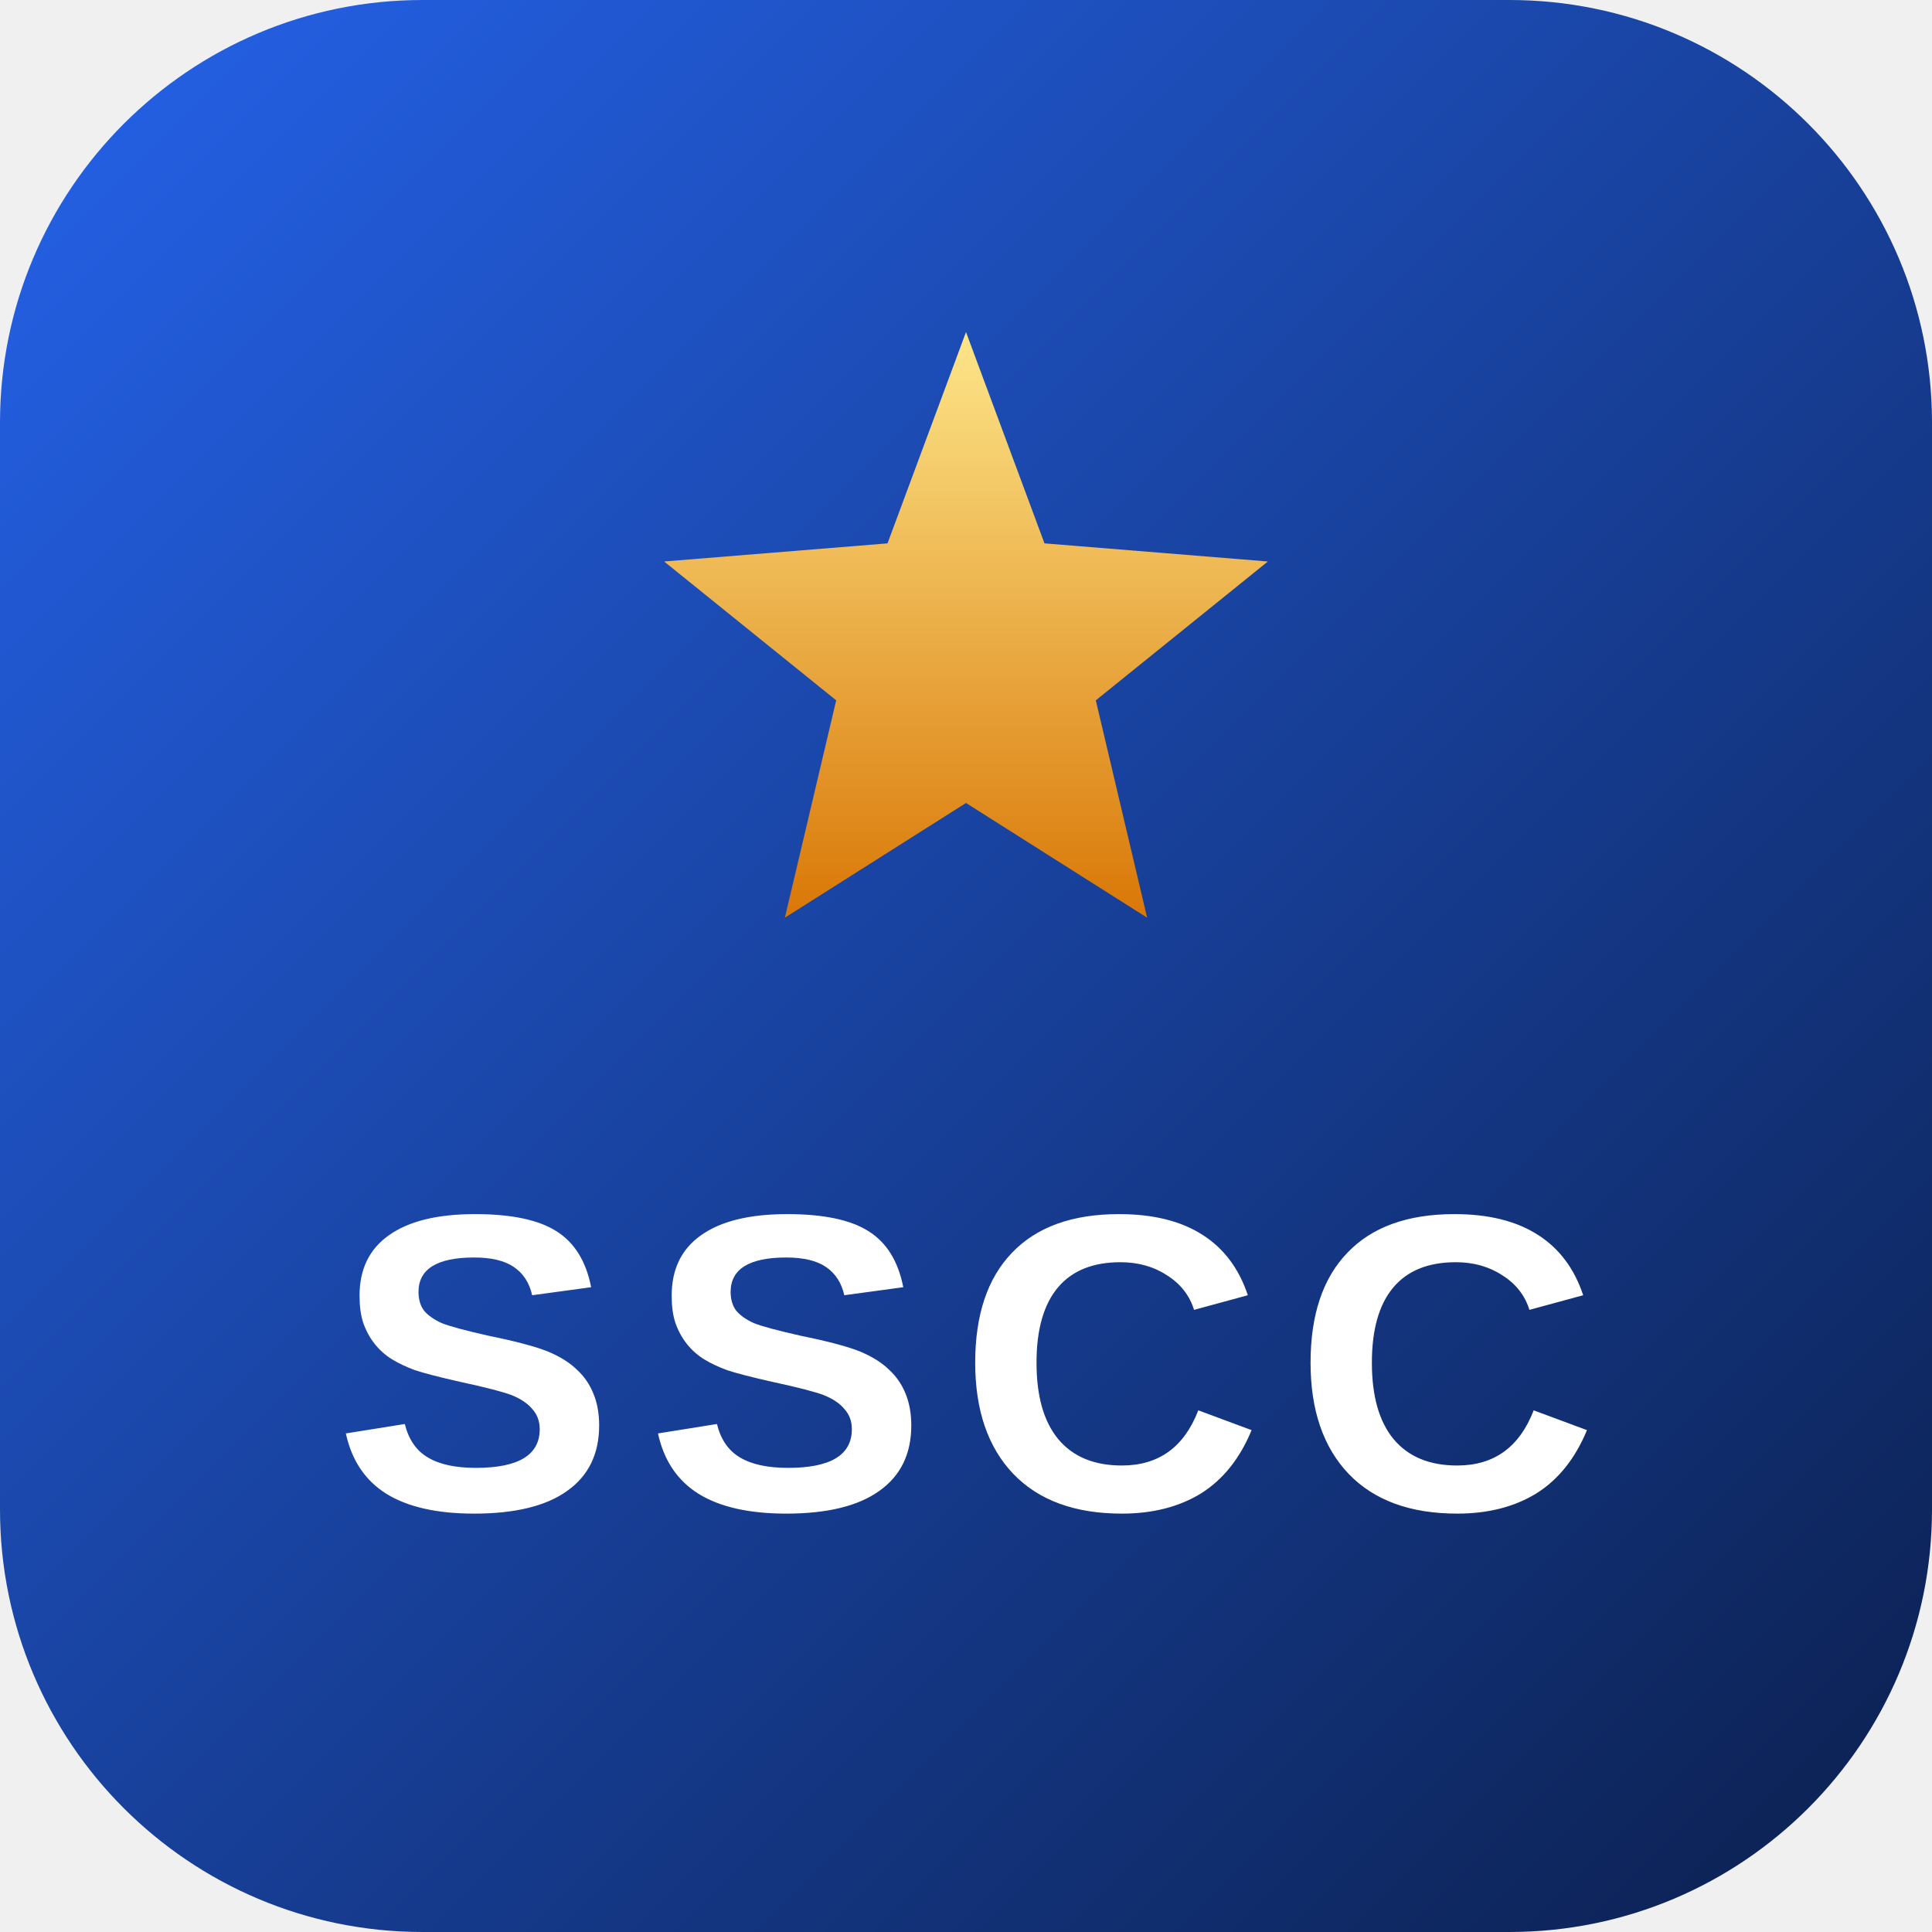
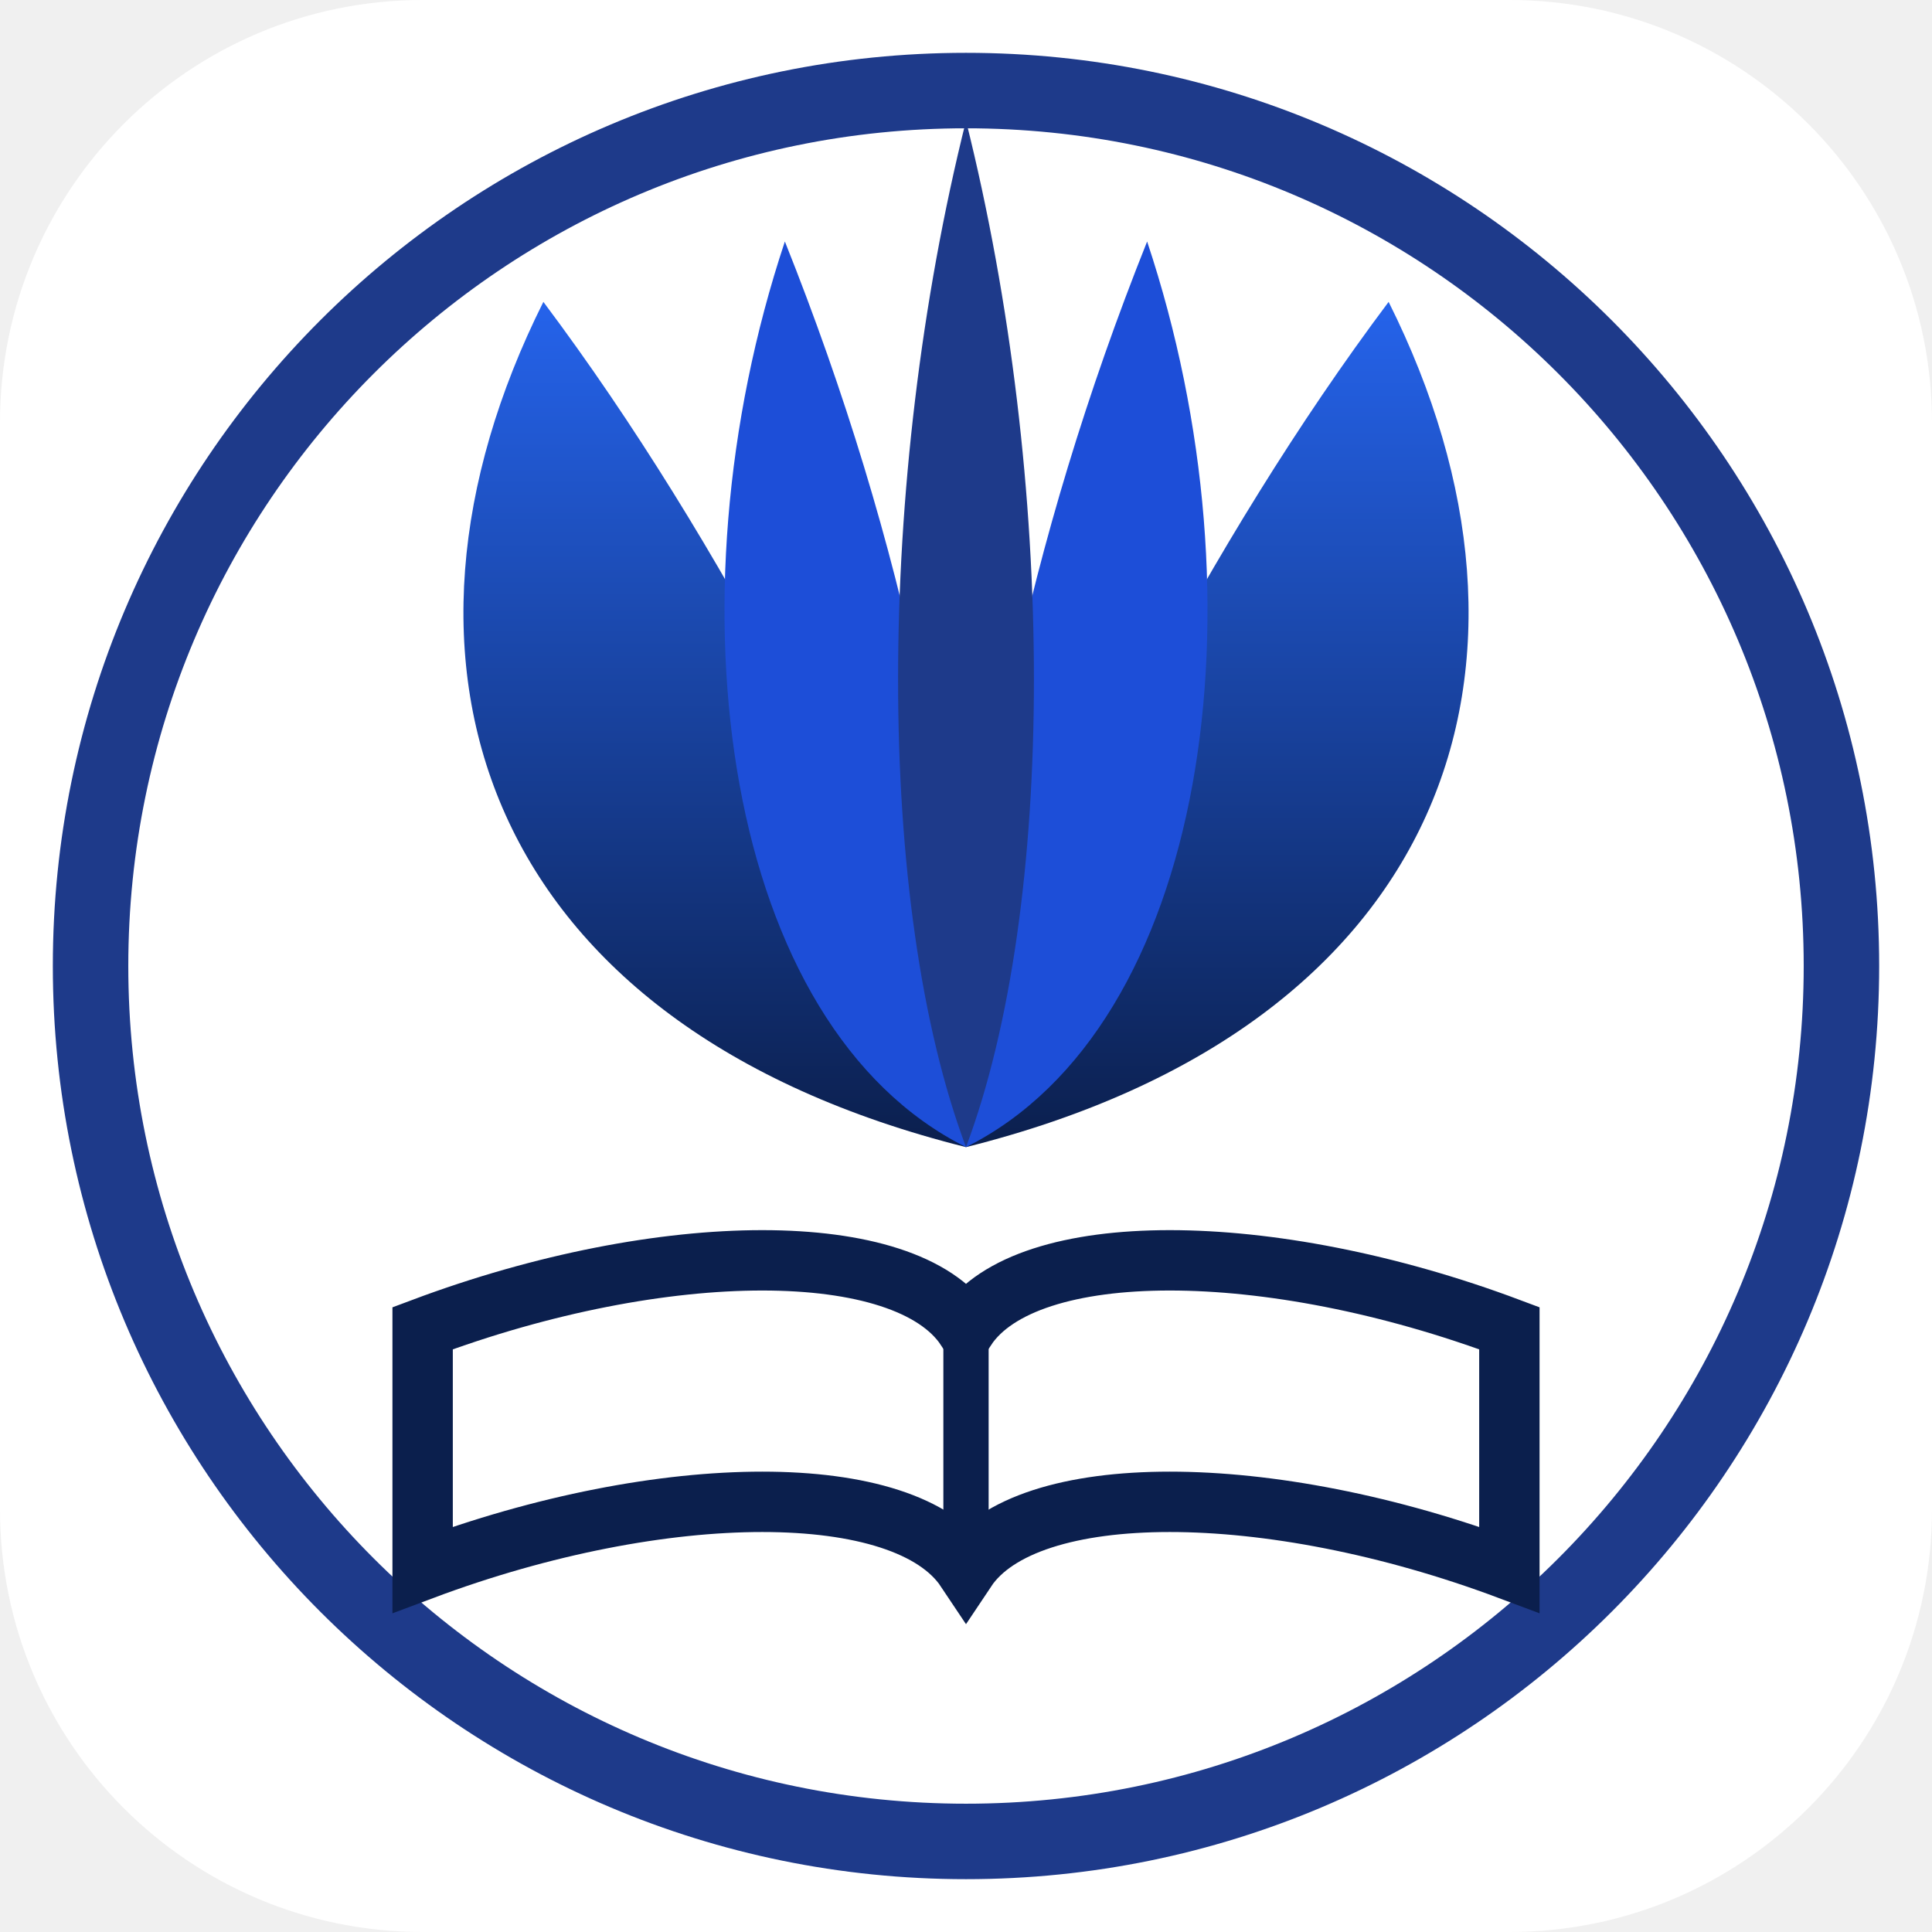
- <svg xmlns="http://www.w3.org/2000/svg" viewBox="0 0 64 64" role="img" aria-label="SSCC">
+ <svg xmlns="http://www.w3.org/2000/svg" viewBox="0 0 64 64" role="img" aria-label="Sure Success Coaching Centre">
  <defs>
-     <linearGradient id="bg" x1="0" y1="0" x2="1" y2="1">
+     <linearGradient id="petal" x1="0" y1="0" x2="0" y2="1">
      <stop offset="0%" stop-color="#2563eb" />
      <stop offset="100%" stop-color="#0b1f4d" />
    </linearGradient>
-     <linearGradient id="gold" x1="0" y1="0" x2="0" y2="1">
-       <stop offset="0%" stop-color="#fde68a" />
-       <stop offset="100%" stop-color="#d97706" />
-     </linearGradient>
  </defs>
-   <rect width="64" height="64" rx="14" fill="url(#bg)" />
-   <path d="M32 11 L34.6 18 L42 18.6 L36.3 23.2 L38 30.4 L32 26.6 L26 30.4 L27.7 23.2 L22 18.6 L29.4 18 Z" fill="url(#gold)" />
-   <text x="32" y="50" text-anchor="middle" font-family="'Poppins','Helvetica Neue',Arial,sans-serif" font-weight="800" font-size="14" letter-spacing="1" fill="#fff">SSCC</text>
+   <rect width="64" height="64" rx="14" fill="#ffffff" />
+   <circle cx="32" cy="32" r="29" fill="none" stroke="#1e3a8a" stroke-width="2.5" />
+   <g transform="translate(32 30)">
+     <path d="M 0 8 C -16 4 -20 -8 -14 -20 C -8 -12 -3 -2 0 6 Z" fill="url(#petal)" />
+     <path d="M 0 8 C 16 4 20 -8 14 -20 C 8 -12 3 -2 0 6 Z" fill="url(#petal)" />
+     <path d="M 0 8 C -8 4 -10 -10 -6 -22 C -2 -12 0 -2 0 6 Z" fill="#1d4ed8" />
+     <path d="M 0 8 C 8 4 10 -10 6 -22 C 2 -12 0 -2 0 6 Z" fill="#1d4ed8" />
+     <path d="M 0 8 C -3 0 -3 -14 0 -26 C 3 -14 3 0 0 8 Z" fill="#1e3a8a" />
+   </g>
+   <path d="M 14 44 C 22 41 30 41 32 44 C 34 41 42 41 50 44 L 50 52 C 42 49 34 49 32 52 C 30 49 22 49 14 52 Z" fill="#ffffff" stroke="#0b1f4d" stroke-width="2" />
+   <line x1="32" y1="44" x2="32" y2="52" stroke="#0b1f4d" stroke-width="1.5" />
</svg>
